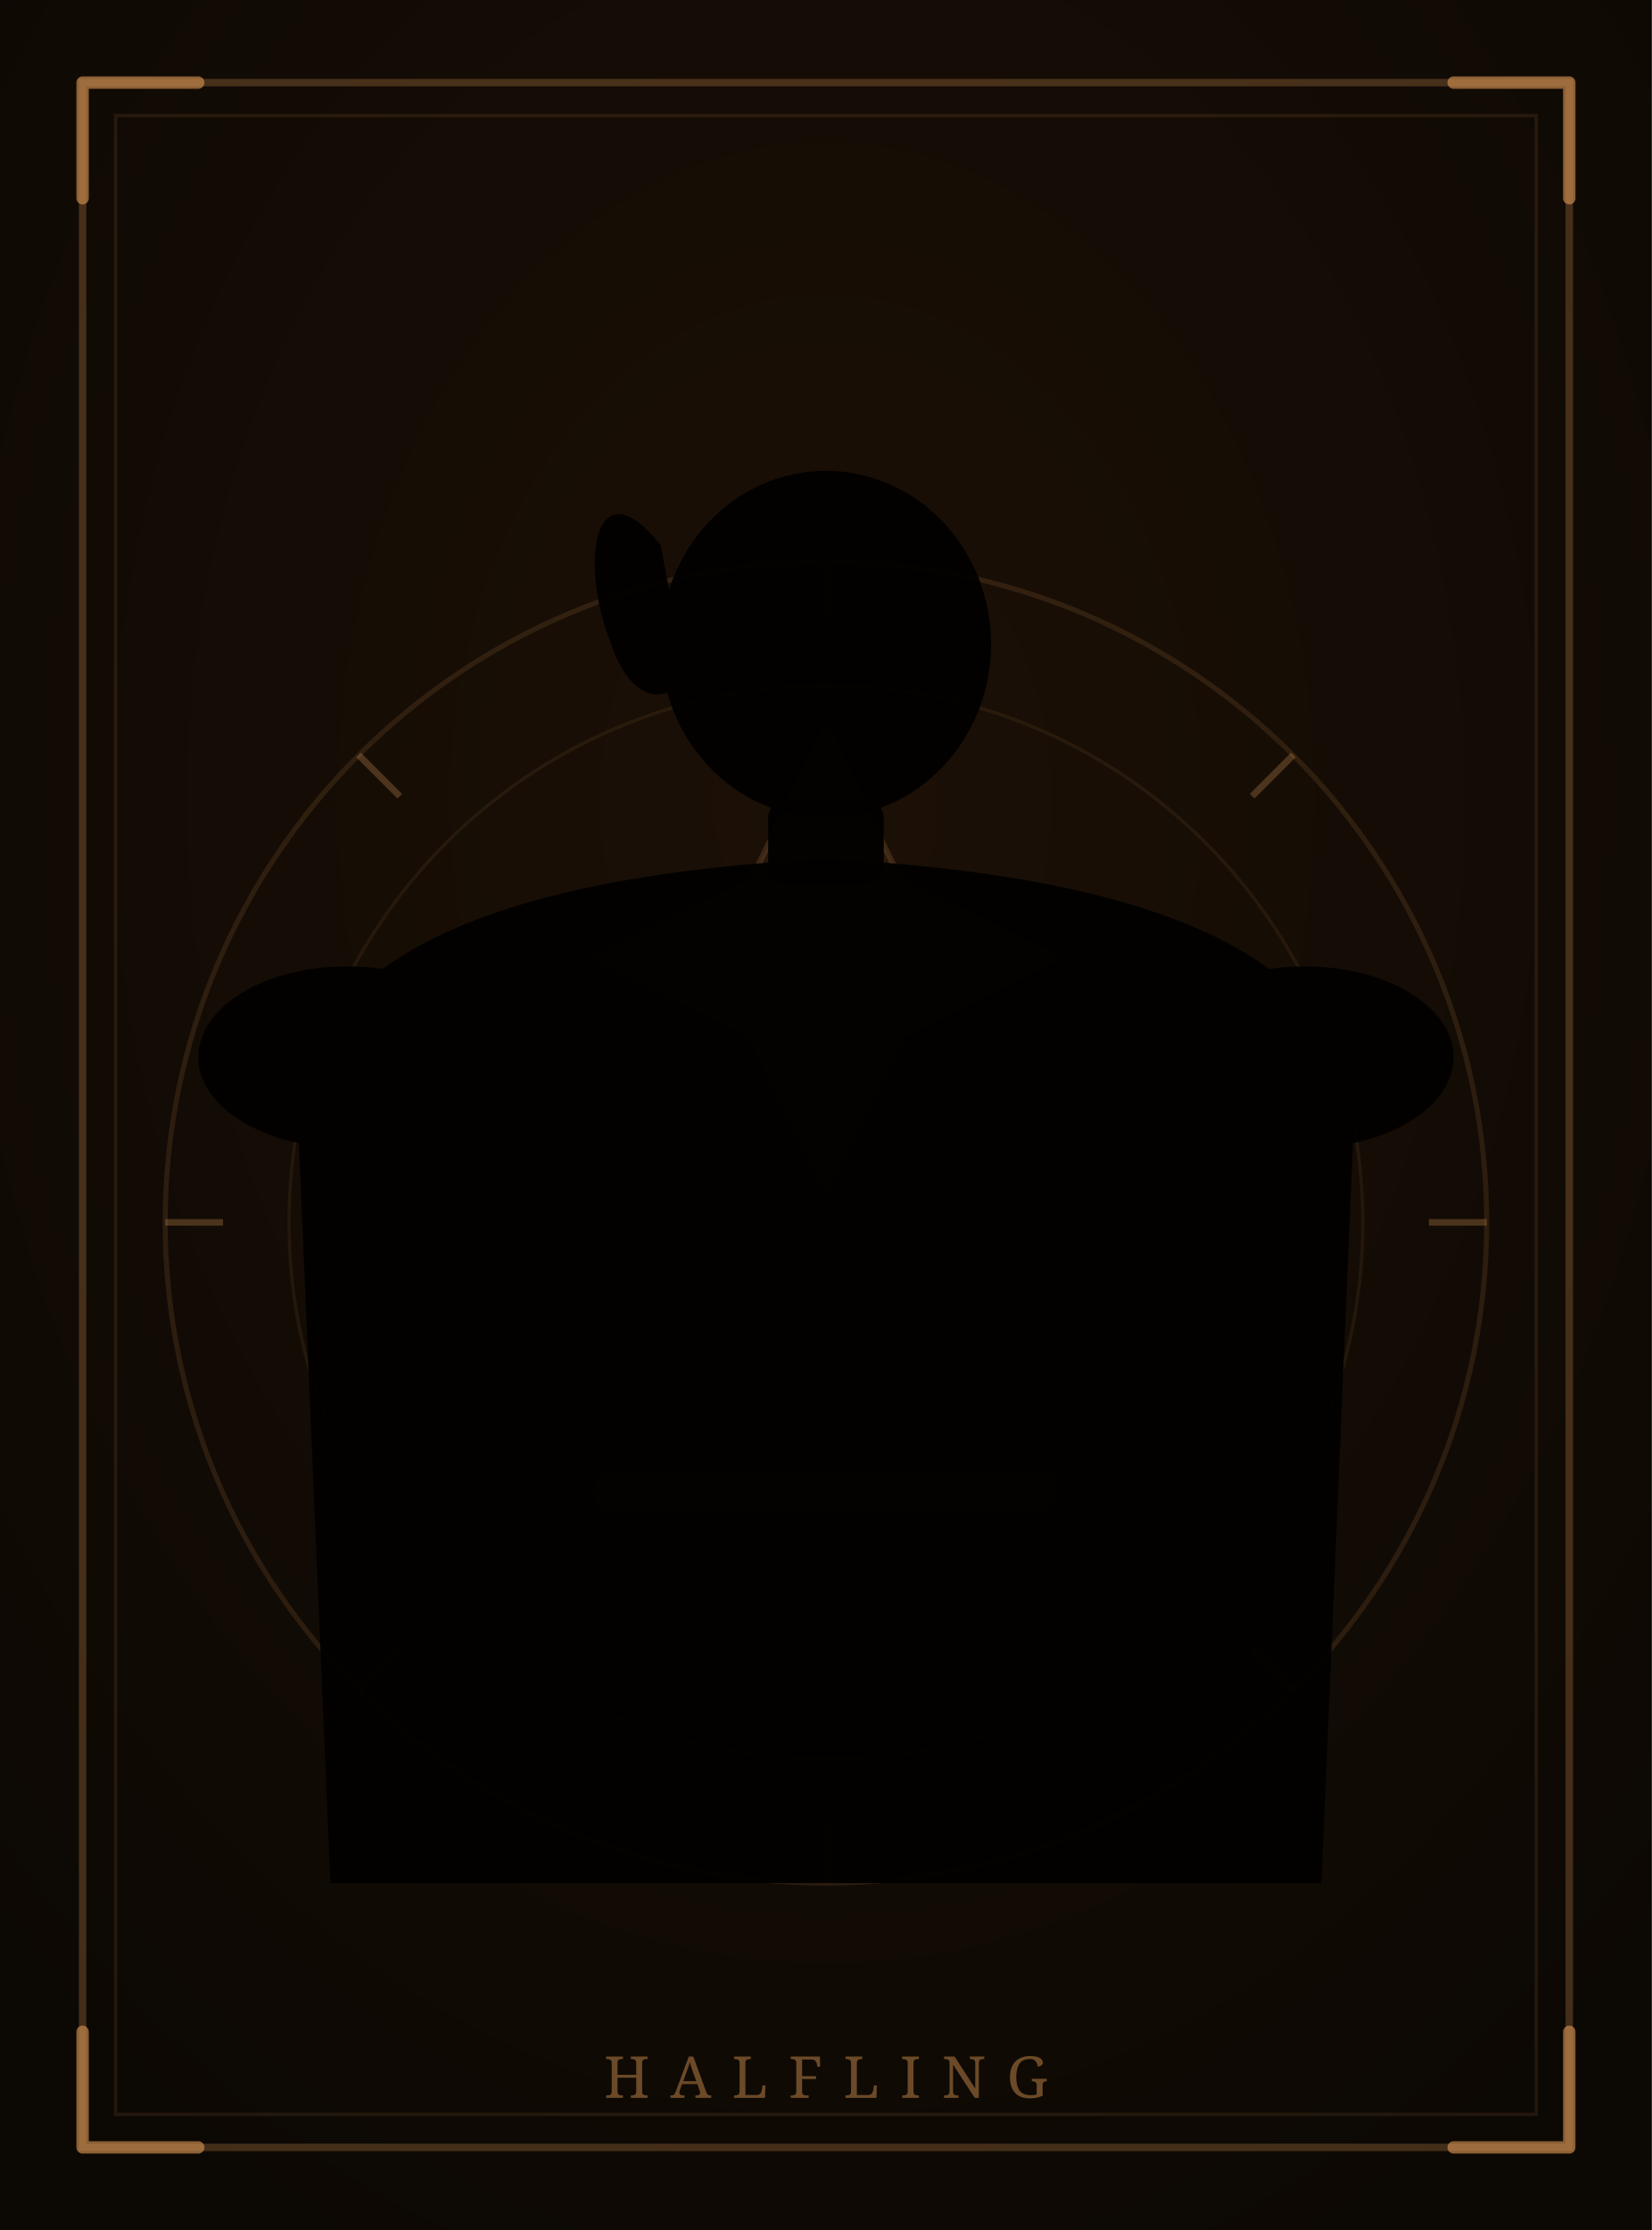
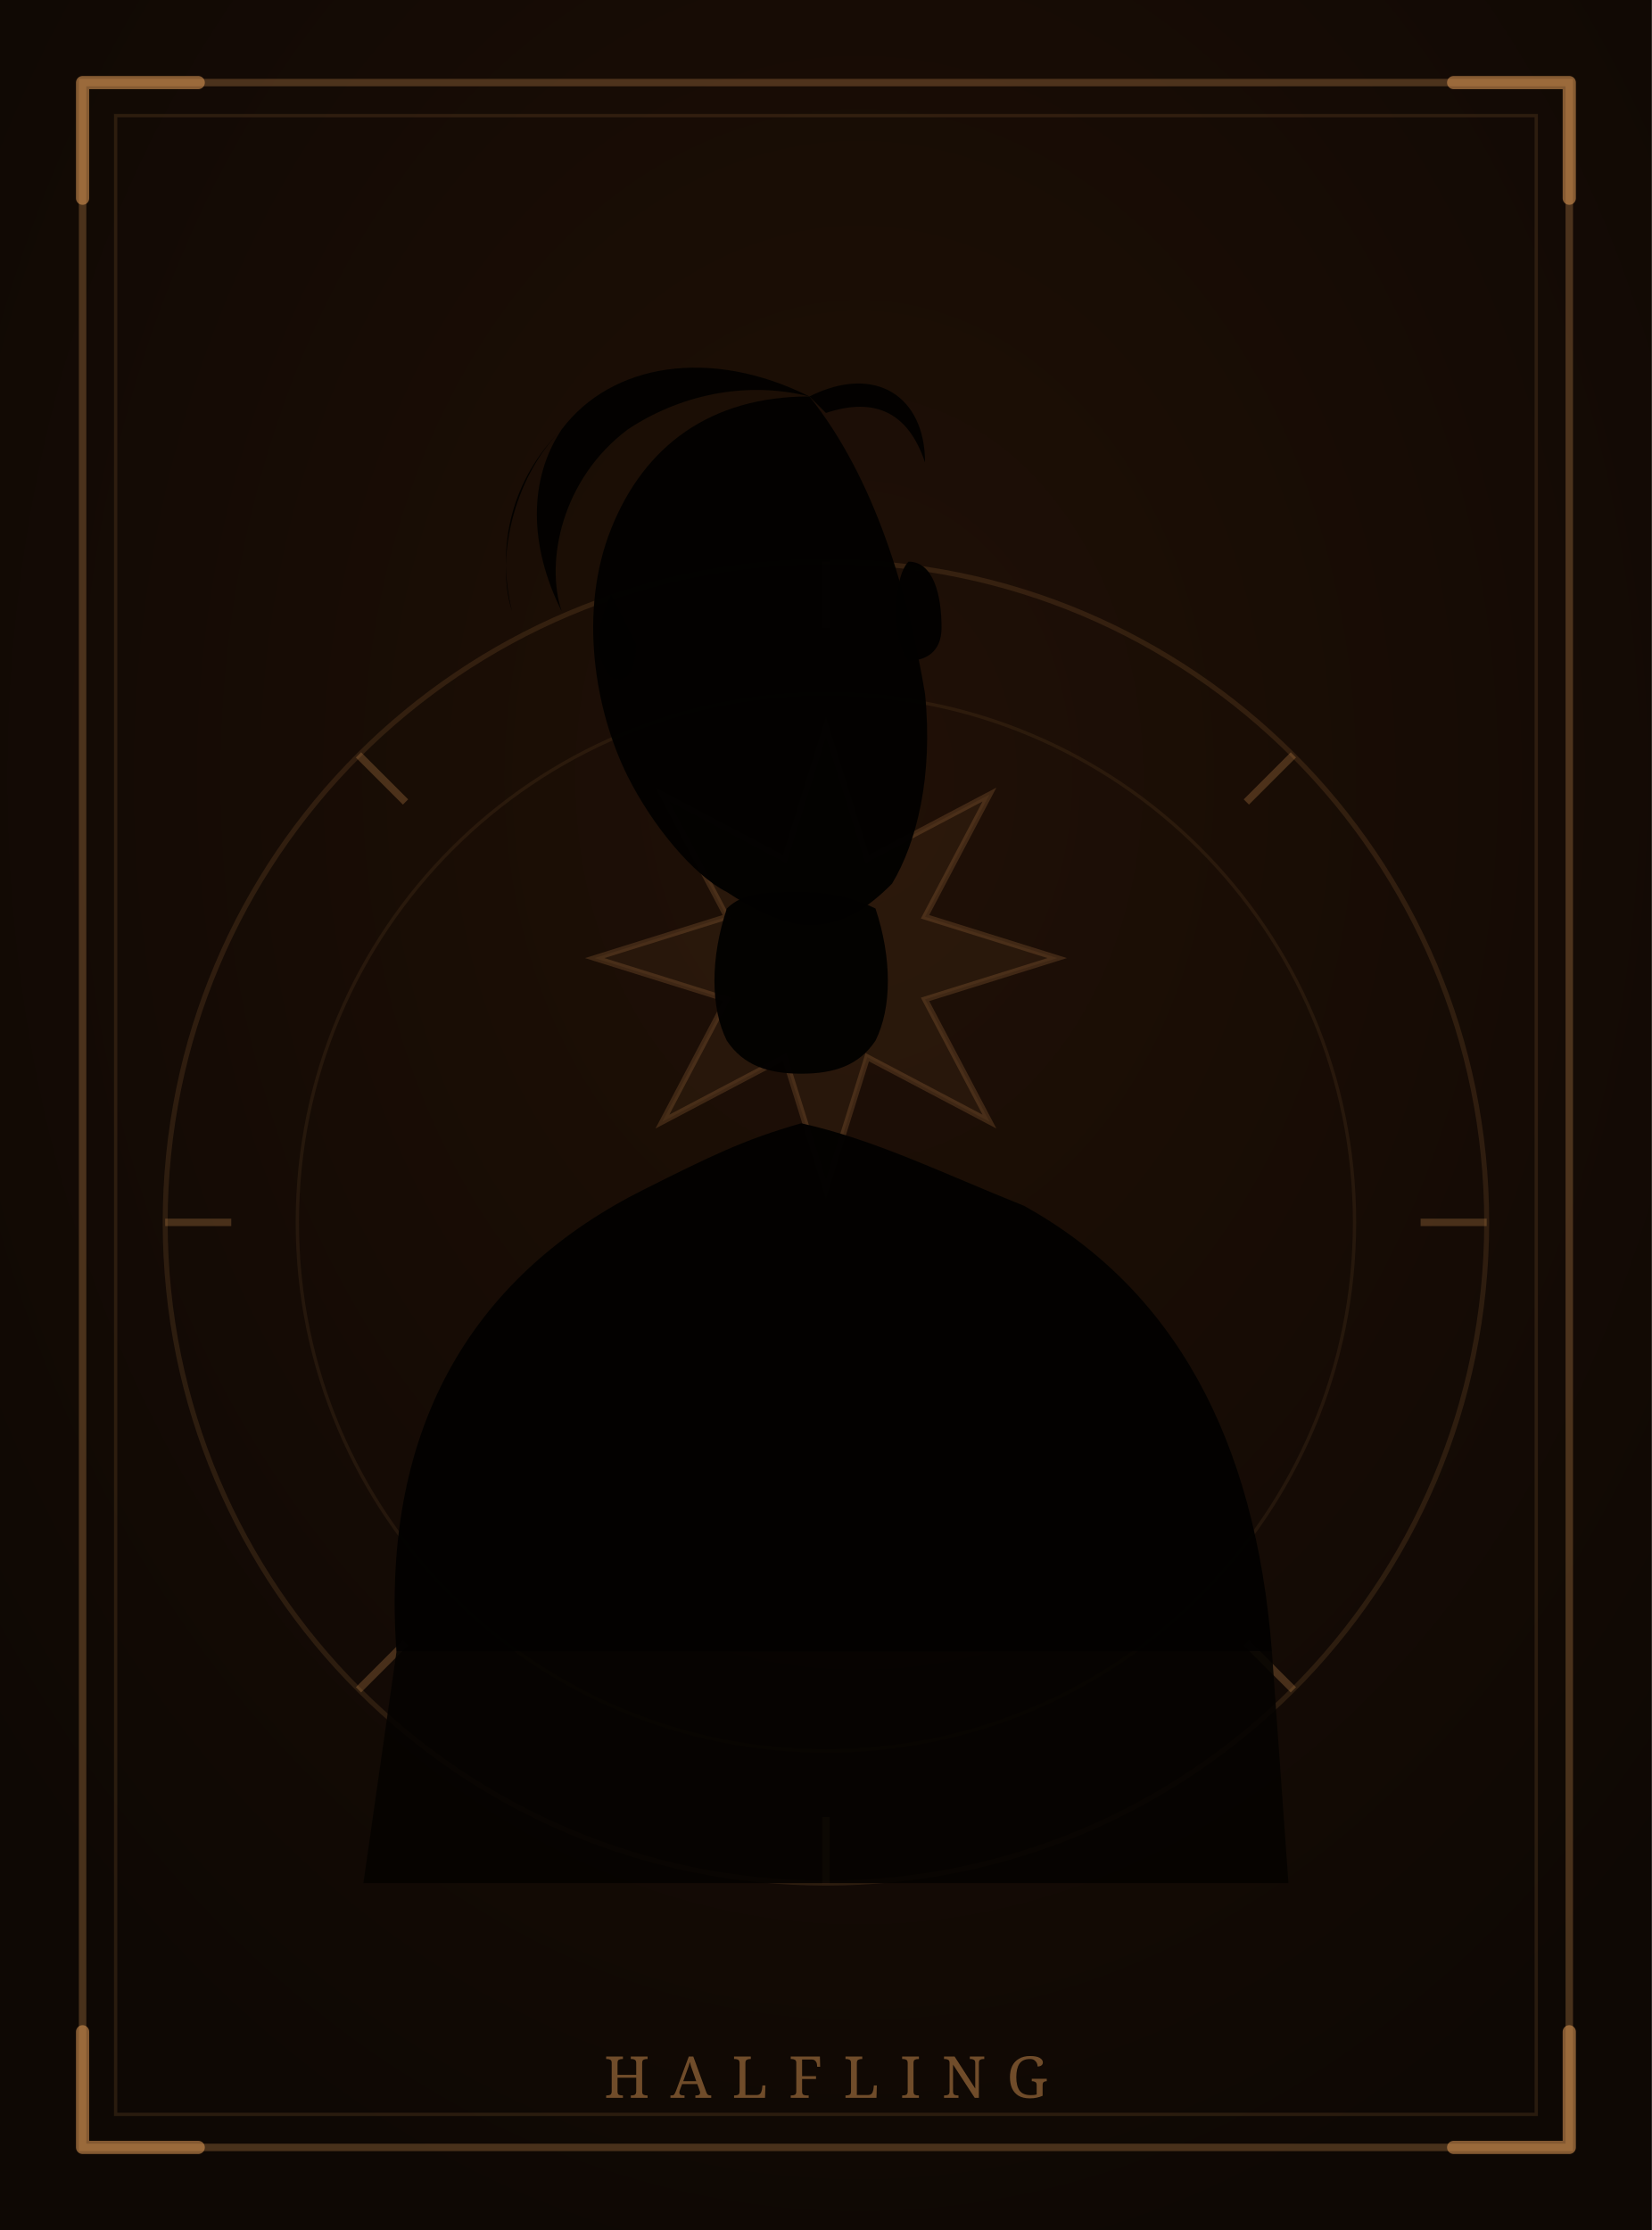
<svg xmlns="http://www.w3.org/2000/svg" viewBox="0 0 200 270">
  <defs>
-     <radialGradient id="bg" cx="50%" cy="36%" r="72%">
-       <stop offset="0%" stop-color="#1c1006" />
-       <stop offset="100%" stop-color="#0c0804" />
+     <radialGradient id="bg" cx="52%" cy="35%" r="68%">
+       <stop offset="0%" stop-color="#201006" />
+       <stop offset="100%" stop-color="#0e0804" />
    </radialGradient>
  </defs>
  <rect width="200" height="270" fill="url(#bg)" />
-   <rect x="10" y="10" width="180" height="250" fill="none" stroke="#d09050" stroke-width="0.9" stroke-opacity="0.28" />
-   <rect x="14" y="14" width="172" height="242" fill="none" stroke="#d09050" stroke-width="0.4" stroke-opacity="0.12" />
-   <path d="M10 10 L10 24 M10 10 L24 10" stroke="#d09050" stroke-width="1.5" stroke-opacity="0.65" fill="none" stroke-linecap="round" />
-   <path d="M190 10 L190 24 M190 10 L176 10" stroke="#d09050" stroke-width="1.5" stroke-opacity="0.65" fill="none" stroke-linecap="round" />
-   <path d="M10 260 L10 246 M10 260 L24 260" stroke="#d09050" stroke-width="1.5" stroke-opacity="0.65" fill="none" stroke-linecap="round" />
-   <path d="M190 260 L190 246 M190 260 L176 260" stroke="#d09050" stroke-width="1.5" stroke-opacity="0.65" fill="none" stroke-linecap="round" />
+   <rect x="10" y="10" width="180" height="250" fill="none" stroke="#d09050" stroke-width="0.9" stroke-opacity="0.30" />
+   <rect x="14" y="14" width="172" height="242" fill="none" stroke="#d09050" stroke-width="0.4" stroke-opacity="0.14" />
+   <path d="M10 10 L10 24 M10 10 L24 10" stroke="#d09050" stroke-width="1.6" stroke-opacity="0.60" fill="none" stroke-linecap="round" />
+   <path d="M190 10 L190 24 M190 10 L176 10" stroke="#d09050" stroke-width="1.6" stroke-opacity="0.60" fill="none" stroke-linecap="round" />
+   <path d="M10 260 L10 246 M10 260 L24 260" stroke="#d09050" stroke-width="1.6" stroke-opacity="0.60" fill="none" stroke-linecap="round" />
+   <path d="M190 260 L190 246 M190 260 L176 260" stroke="#d09050" stroke-width="1.6" stroke-opacity="0.60" fill="none" stroke-linecap="round" />
  <circle cx="100" cy="148" r="80" fill="none" stroke="#d09050" stroke-width="0.6" stroke-opacity="0.14" />
-   <circle cx="100" cy="148" r="65" fill="none" stroke="#d09050" stroke-width="0.4" stroke-opacity="0.09" />
-   <line x1="100.0" y1="68.0" x2="100.0" y2="75.0" stroke="#d09050" stroke-width="0.8" stroke-opacity="0.30" />
-   <line x1="156.6" y1="91.4" x2="151.6" y2="96.4" stroke="#d09050" stroke-width="0.8" stroke-opacity="0.30" />
-   <line x1="180.0" y1="148.0" x2="173.0" y2="148.0" stroke="#d09050" stroke-width="0.8" stroke-opacity="0.30" />
-   <line x1="156.6" y1="204.6" x2="151.6" y2="199.6" stroke="#d09050" stroke-width="0.8" stroke-opacity="0.30" />
-   <line x1="100.0" y1="228.0" x2="100.0" y2="221.0" stroke="#d09050" stroke-width="0.8" stroke-opacity="0.30" />
-   <line x1="43.4" y1="204.6" x2="48.4" y2="199.6" stroke="#d09050" stroke-width="0.8" stroke-opacity="0.30" />
-   <line x1="20.0" y1="148.0" x2="27.0" y2="148.0" stroke="#d09050" stroke-width="0.8" stroke-opacity="0.30" />
-   <line x1="43.4" y1="91.4" x2="48.4" y2="96.4" stroke="#d09050" stroke-width="0.8" stroke-opacity="0.30" />
-   <path d="M100.0,88.0 L109.2,106.8 L128.0,116.0 L109.2,125.2 L100.0,144.0 L90.8,125.2 L72.0,116.0 L90.8,106.8 L100.0,88.0 L109.2,106.8 L128.0,116.0 L109.2,125.2 L100.0,144.0 L90.8,125.2 L72.0,116.0 L90.8,106.8 Z" fill="#d09050" fill-opacity="0.063" stroke="#d09050" stroke-width="0.7" stroke-opacity="0.18" />
-   <ellipse cx="100" cy="78" rx="20" ry="21" fill="rgba(3,2,1,0.97)" />
-   <path d="M80 66 C72 56 70 68 74 78 C76 84 80 86 83 82" fill="rgba(3,2,1,0.97)" />
-   <rect x="93" y="97" width="14" height="10" rx="2" fill="rgba(3,2,1,0.97)" />
-   <path d="M36 134 C38 116 60 106 100 104 C140 106 162 116 164 134 L160 228 L40 228 Z" fill="rgba(3,2,1,0.97)" />
-   <ellipse cx="42" cy="128" rx="18" ry="11" fill="rgba(3,2,1,0.97)" />
-   <ellipse cx="158" cy="128" rx="18" ry="11" fill="rgba(3,2,1,0.97)" />
-   <rect x="72" y="178" width="56" height="5" rx="2" fill="rgba(5,3,1,0.90)" />
-   <text x="100" y="254" text-anchor="middle" font-family="Georgia, serif" font-size="7" letter-spacing="2.5" fill="#d09050" fill-opacity="0.48">HALFLING</text>
+   <circle cx="100" cy="148" r="64" fill="none" stroke="#d09050" stroke-width="0.4" stroke-opacity="0.09" />
+   <line x1="100.0" y1="68.0" x2="100.0" y2="76.0" stroke="#d09050" stroke-width="0.9" stroke-opacity="0.28" />
+   <line x1="156.6" y1="91.4" x2="150.9" y2="97.1" stroke="#d09050" stroke-width="0.9" stroke-opacity="0.28" />
+   <line x1="180.0" y1="148.0" x2="172.0" y2="148.0" stroke="#d09050" stroke-width="0.9" stroke-opacity="0.28" />
+   <line x1="156.6" y1="204.6" x2="150.9" y2="198.9" stroke="#d09050" stroke-width="0.9" stroke-opacity="0.28" />
+   <line x1="100.0" y1="228.0" x2="100.0" y2="220.0" stroke="#d09050" stroke-width="0.9" stroke-opacity="0.28" />
+   <line x1="43.4" y1="204.6" x2="49.1" y2="198.9" stroke="#d09050" stroke-width="0.9" stroke-opacity="0.28" />
+   <line x1="20.0" y1="148.0" x2="28.0" y2="148.0" stroke="#d09050" stroke-width="0.9" stroke-opacity="0.28" />
+   <line x1="43.4" y1="91.4" x2="49.1" y2="97.1" stroke="#d09050" stroke-width="0.9" stroke-opacity="0.28" />
+   <path d="M100.0,88.0 L105.0,104.0 L119.8,96.2 L112.0,111.0 L128.0,116.0 L112.0,121.0 L119.8,135.8 L105.0,128.0 L100.0,144.0 L95.0,128.0 L80.2,135.8 L88.0,121.0 L72.0,116.0 L88.0,111.0 L80.2,96.2 L95.0,104.0 Z" fill="#d09050" fill-opacity="0.07" stroke="#d09050" stroke-width="0.7" stroke-opacity="0.2" />
+   <path d="M98 48 C86 42 74 44 68 52 C64 58 64 66 68 74 C66 68 68 58 76 52 C82 48 90 46 98 48 Z" fill="rgba(3,2,1,0.97)" />
+   <path d="M98 48 C106 44 112 48 112 56 C110 50 106 48 100 50 Z" fill="rgba(3,2,1,0.97)" />
+   <path d="M98 48 C86 48 78 54 74 64 C70 74 72 86 76 94 C79 100 84 106 88 108 C91 110 95 112 98 112 C102 112 105 110 108 107 C111 102 113 94 112 84 C110 72 106 58 98 48 Z" fill="rgba(3,2,1,0.97)" />
+   <path d="M74 72 C72 76 72 80 74 82 C76 83 77 81 77 78" fill="rgba(3,2,1,0.97)" />
+   <path d="M110 68 C113 68 114 72 114 76 C114 79 112 80 110 80 C108 78 108 70 110 68 Z" fill="rgba(3,2,1,0.97)" />
+   <path d="M88 110 C86 116 86 122 88 126 C90 129 93 130 97 130 C101 130 104 129 106 126 C108 122 108 116 106 110 C102 108 98 108 97 108 C93 108 90 108 88 110 Z" fill="rgba(3,2,1,0.97)" />
+   <path d="M48 200 C46 172 58 154 78 144 C86 140 90 138 97 136 C106 138 114 142 124 146 C142 156 152 174 154 200 Z" fill="rgba(3,2,1,0.97)" />
+   <path d="M48 200 L44 228 L156 228 L154 200 Z" fill="rgba(5,3,1,0.88)" />
+   <path d="M68 52 C62 58 60 66 62 74 C60 68 62 58 68 52 Z" fill="rgba(3,2,1,0.97)" />
+   <text x="100" y="254" text-anchor="middle" font-family="Georgia,serif" font-size="7" letter-spacing="2.5" fill="#d09050" fill-opacity="0.50">HALFLING</text>
</svg>
